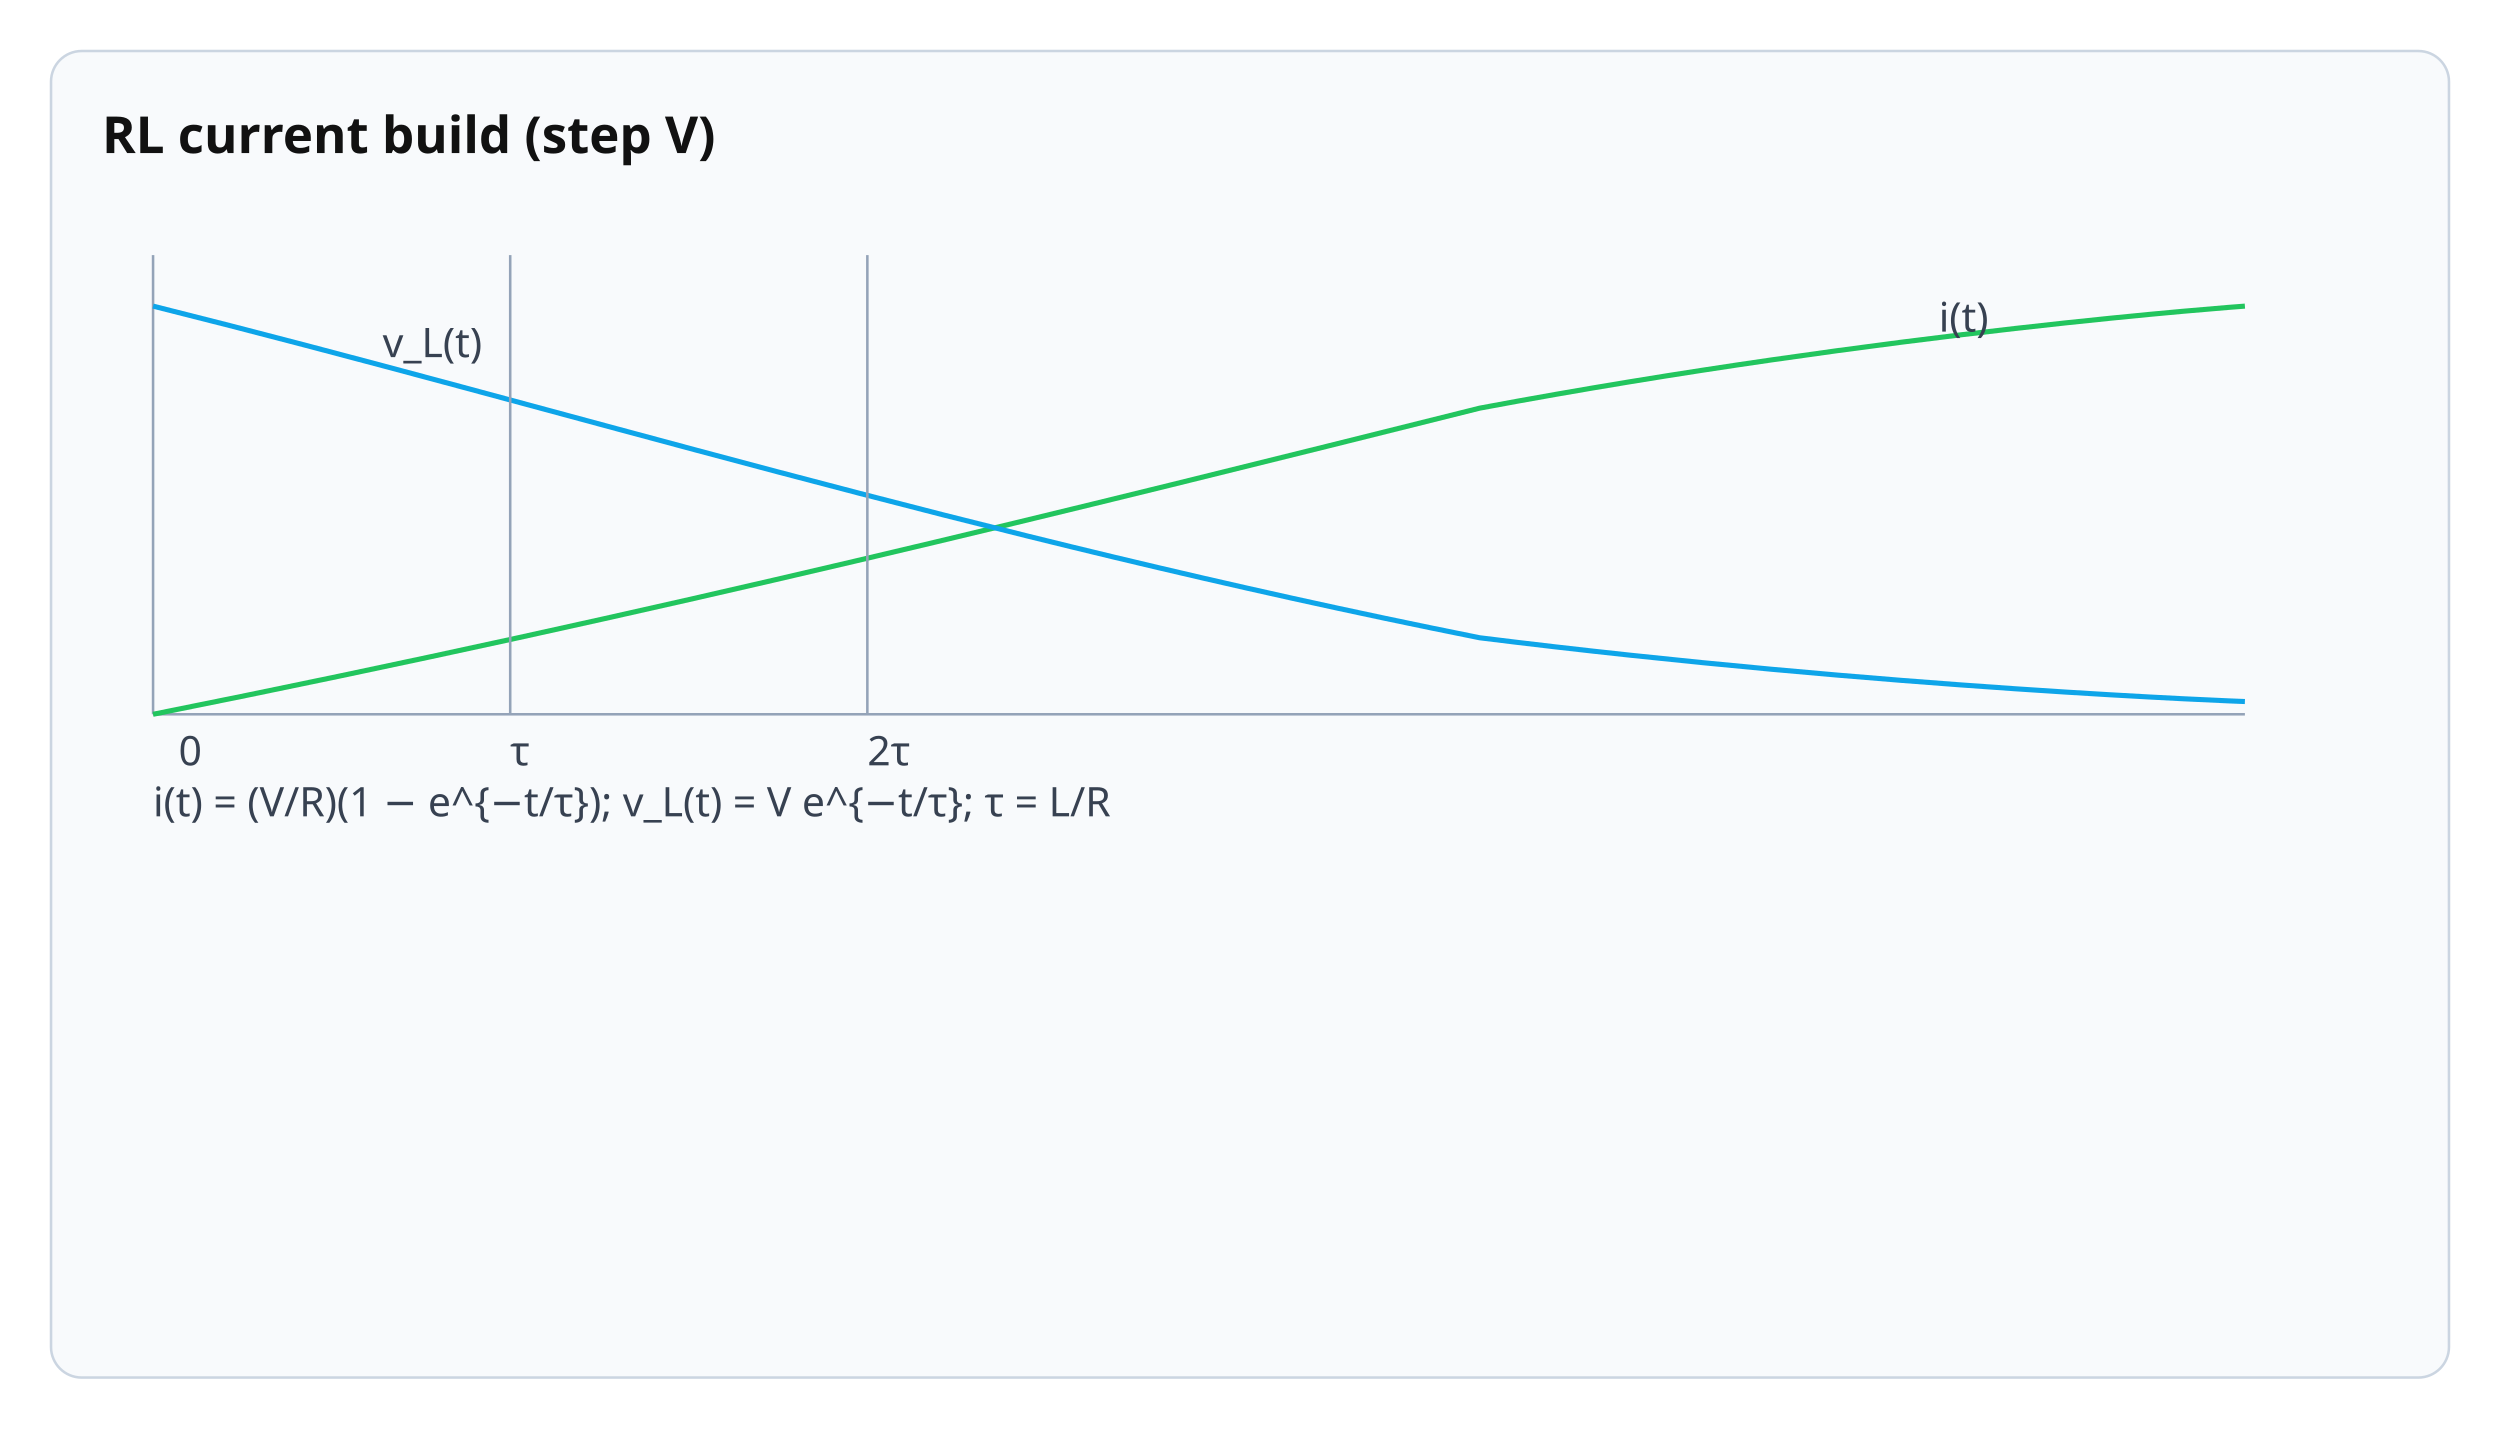
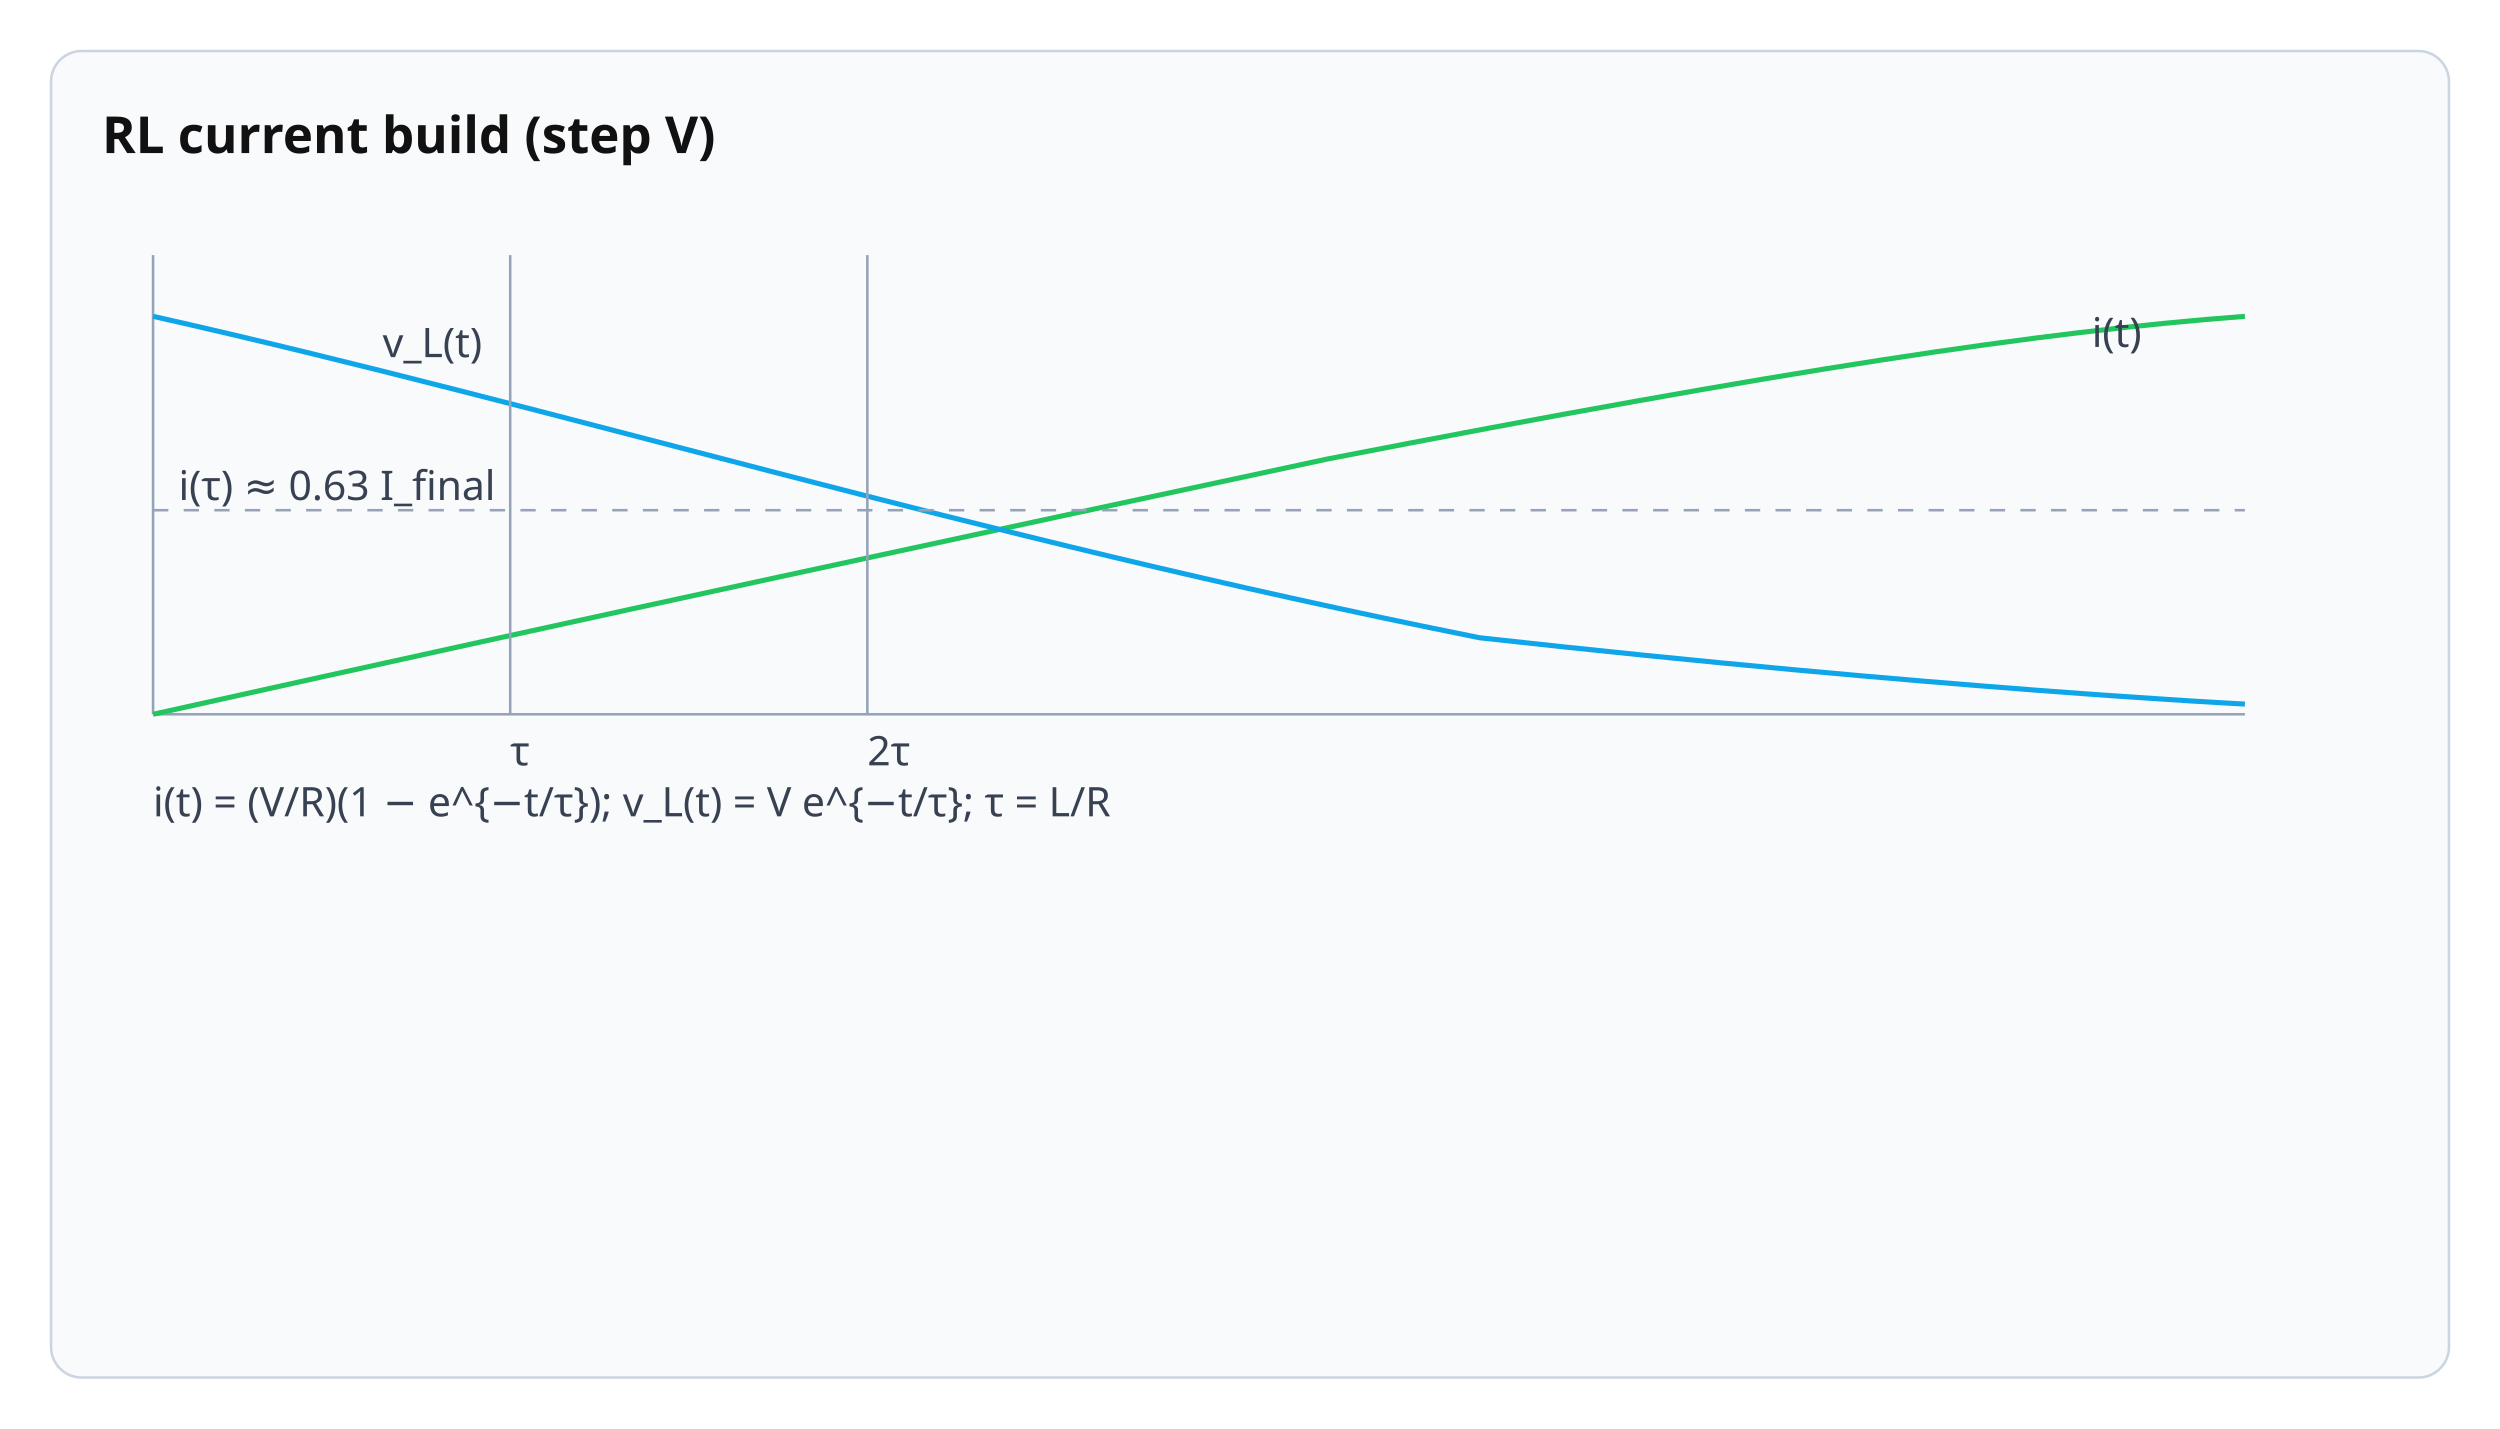
<svg xmlns="http://www.w3.org/2000/svg" width="980" height="560" viewBox="0 0 980 560" role="img" aria-label="RL step response (current build)">
  <defs>
    <style>
      .h { font: 20px sans-serif; font-weight: 700; fill: #111; }
      .s { font: 16px sans-serif; fill: #374151; }
      .axis { stroke: #94a3b8; stroke-width: 1; }
      .i { stroke: #22c55e; stroke-width: 2; fill: none; }
      .vl { stroke: #0ea5e9; stroke-width: 2; fill: none; }
      .box { fill: #f8fafc; stroke: #cbd5e1; }
    </style>
  </defs>
  <rect x="20" y="20" width="940" height="520" rx="12" class="box" />
  <text x="40" y="60" class="h">RL current build (step V)</text>
  <g transform="translate(60,100)">
    <line x1="0" y1="0" x2="0" y2="180" class="axis" />
    <line x1="0" y1="180" x2="820" y2="180" class="axis" />
-     <path d="M0,180 C200,140 360,100 520,60 C680,30 820,20 820,20" class="i" />
-     <text x="700" y="30" class="s">i(t)</text>
-     <path d="M0,20 C160,60 320,110 520,150 C680,170 820,175 820,175" class="vl" />
+     <path d="M0,180 C180,140 320,110 460,80 C640,45 740,30 820,24" class="i" />
+     <text x="760" y="36" class="s">i(t)</text>
+     <path d="M0,24 C160,60 320,110 520,150 C700,170 820,176 820,176" class="vl" />
    <text x="90" y="40" class="s">v_L(t)</text>
-     <text x="10" y="200" class="s">0</text>
+     <line x1="140" y1="180" x2="140" y2="0" class="axis" />
    <text x="140" y="200" class="s">τ</text>
-     <line x1="140" y1="180" x2="140" y2="0" class="axis" />
+     <line x1="280" y1="180" x2="280" y2="0" class="axis" />
    <text x="280" y="200" class="s">2τ</text>
-     <line x1="280" y1="180" x2="280" y2="0" class="axis" />
+     <line x1="0" y1="100" x2="820" y2="100" class="axis" stroke-dasharray="6 6" />
+     <text x="10" y="96" class="s">i(τ) ≈ 0.63 I_final</text>
  </g>
  <g transform="translate(60,320)">
    <text x="0" y="0" class="s">i(t) = (V/R)(1 − e^{−t/τ});  v_L(t) = V e^{−t/τ};  τ = L/R</text>
  </g>
</svg>
